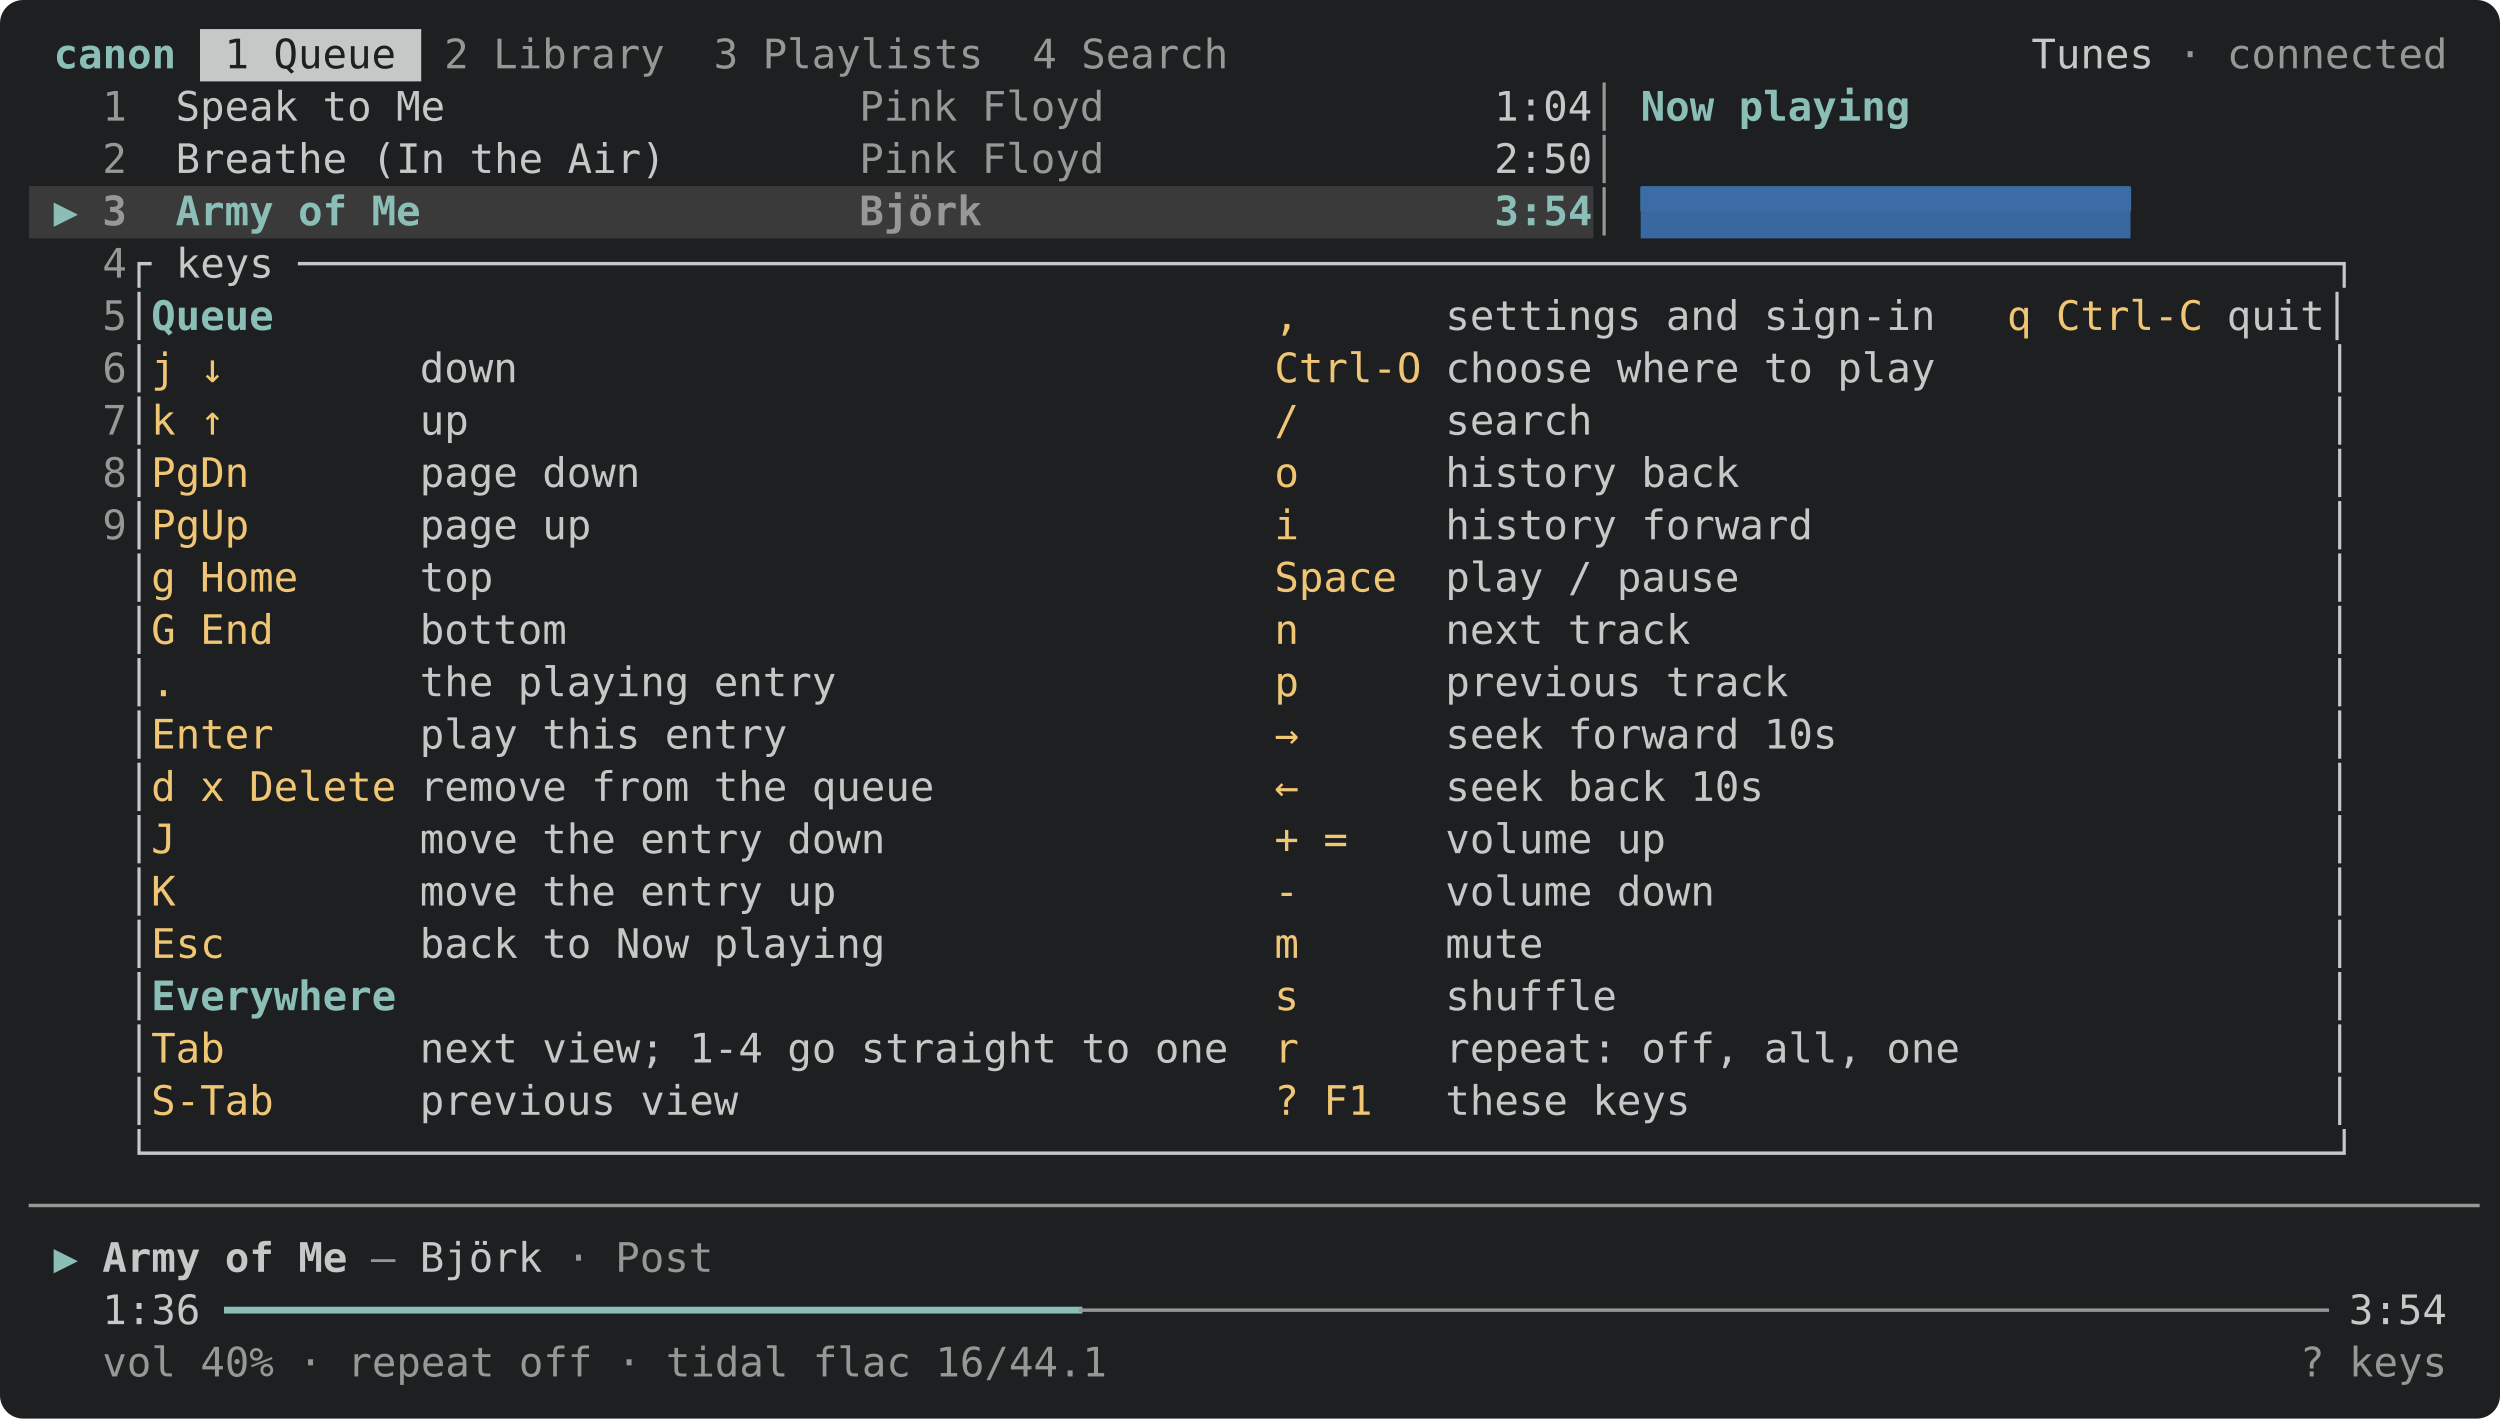
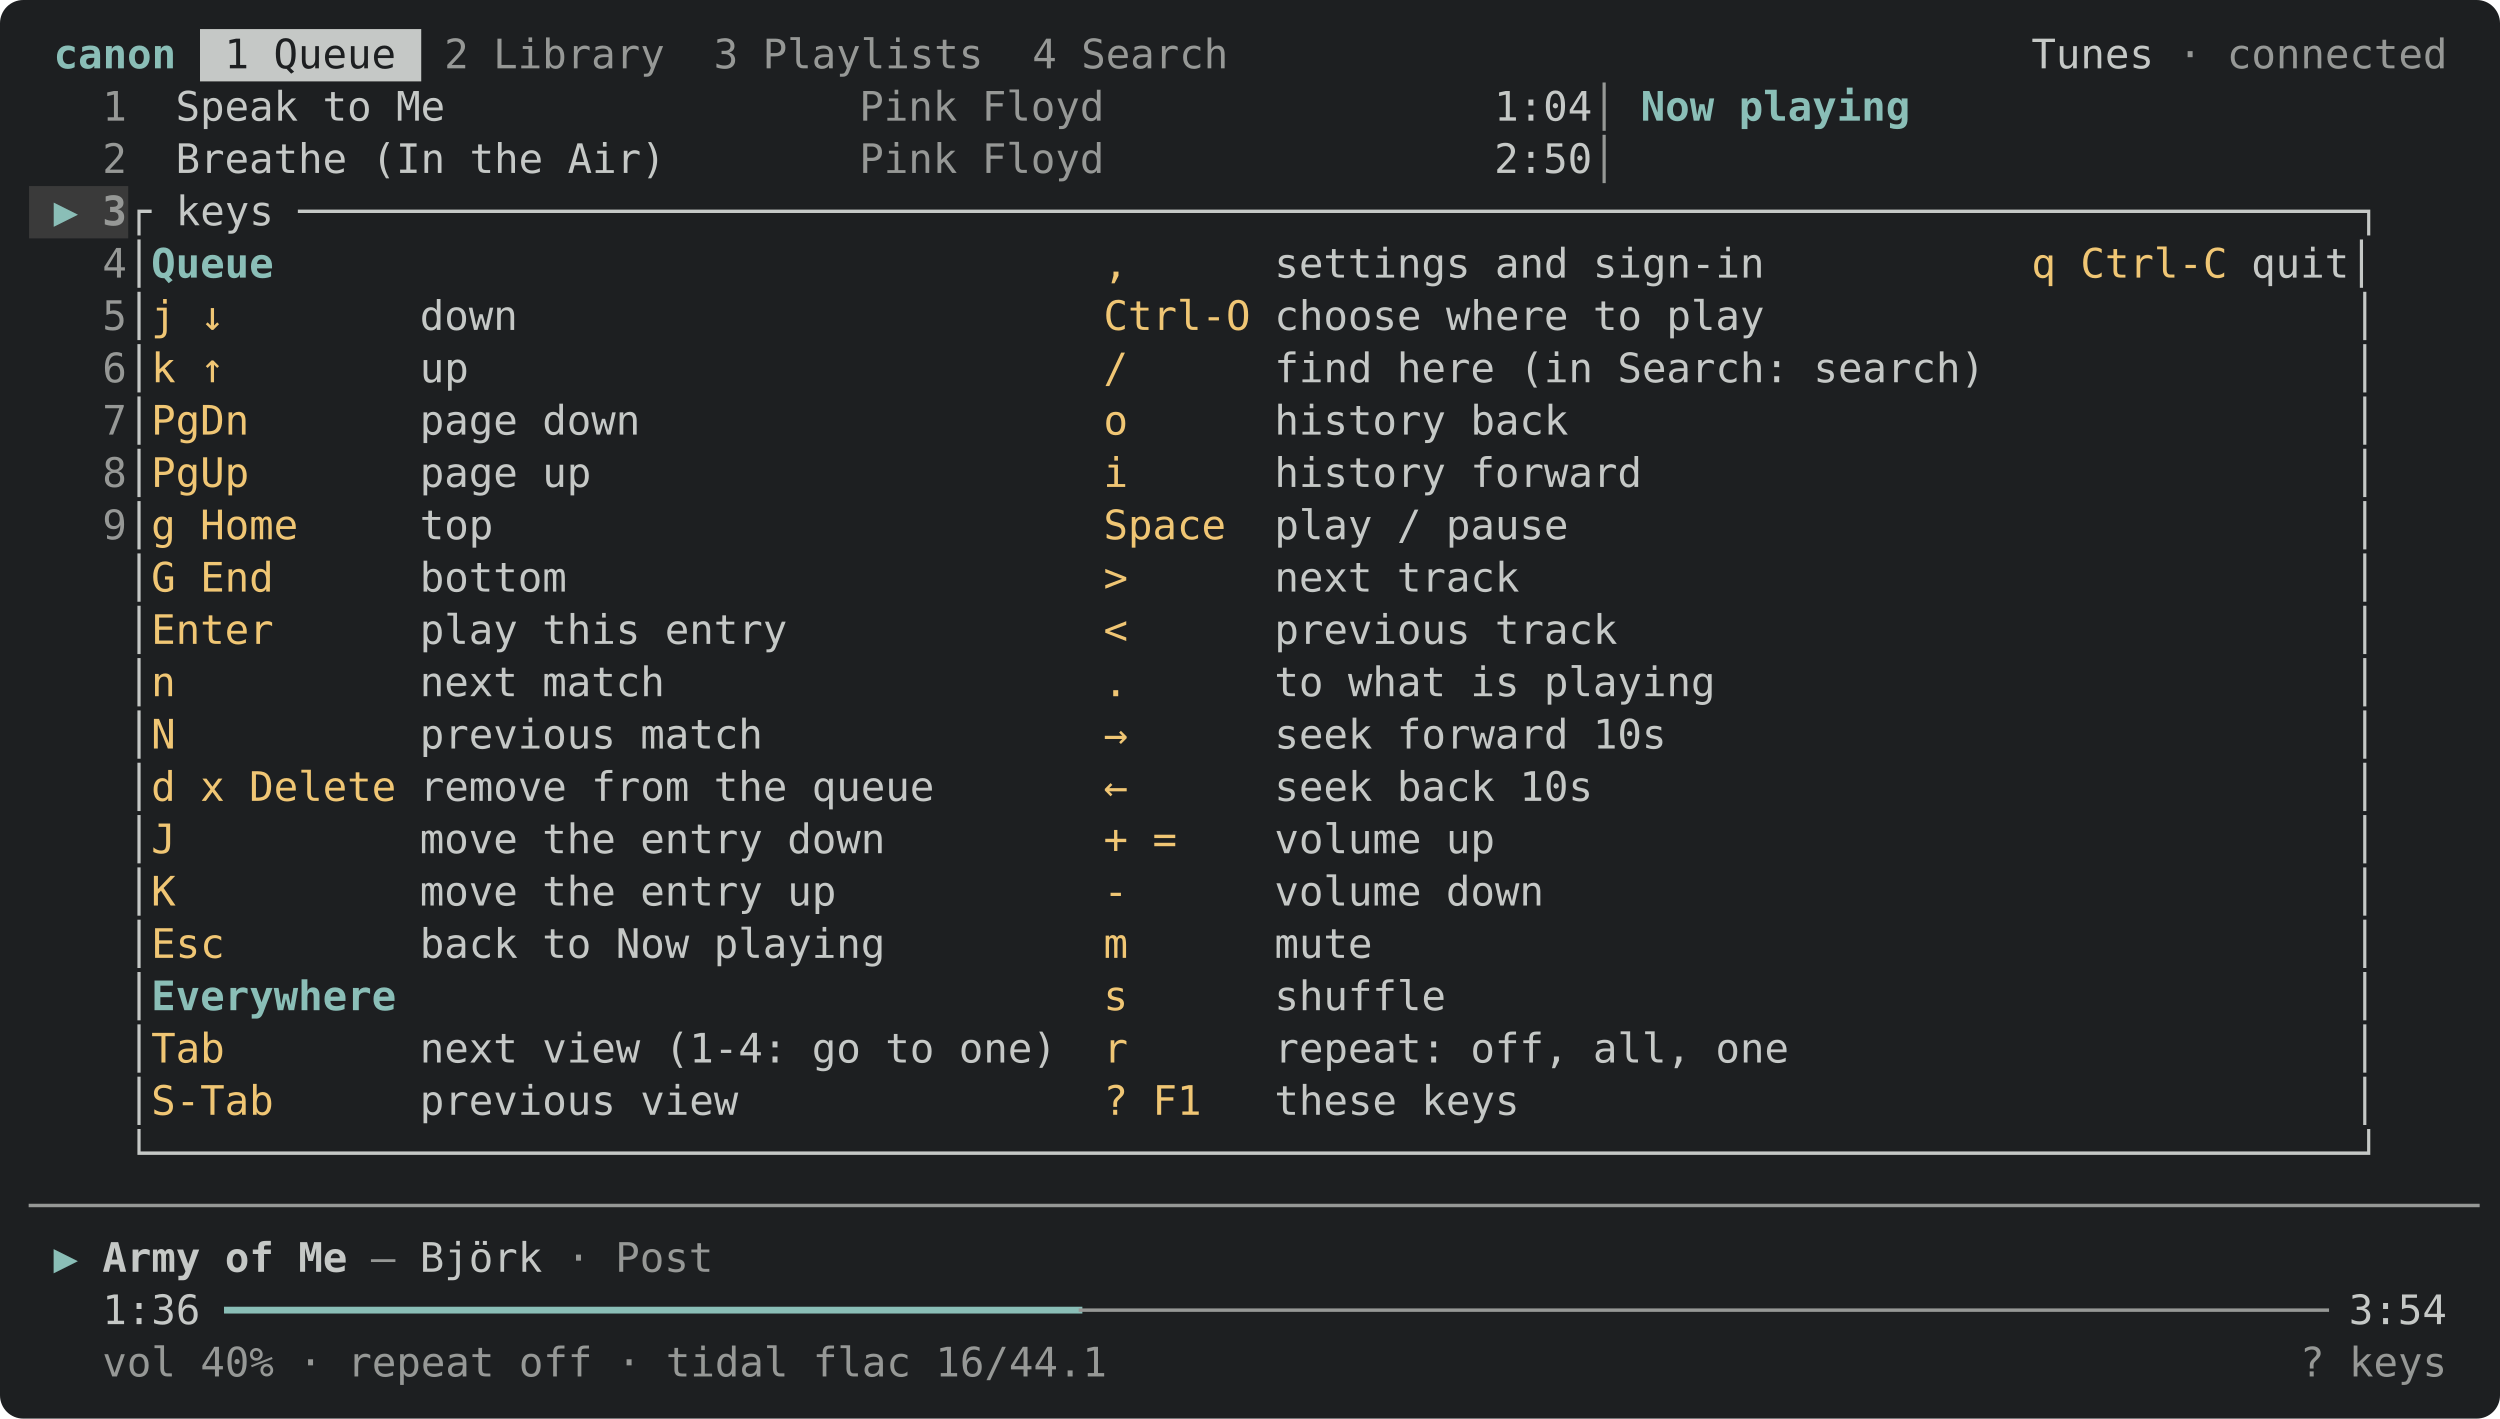
<svg xmlns="http://www.w3.org/2000/svg" width="860" height="488" viewBox="0 0 860 488" font-family="ui-monospace,'SF Mono','DejaVu Sans Mono',Menlo,Consolas,monospace" font-size="14">
  <style>
text{white-space:pre}
.b0{fill:#c5c8c6}
.b1{fill:#3a3a3a}
- .b2{fill:#3968a0}
.s0{fill:#8abeb7;font-weight:bold}
.s1{fill:#1d1f21}
.s2{fill:#969896}
.s3{fill:#969896;font-weight:bold}
- .s4{fill:#3b6ca5}
- .s5{fill:#f0c674}
- .s6{fill:#8abeb7}
- .s7{font-weight:bold}
+ .s4{fill:#f0c674}
+ .s5{fill:#8abeb7}
+ .s6{font-weight:bold}
</style>
  <rect x="0" y="0" width="860" height="488" rx="8" fill="#1d1f21" />
  <rect class="b0" x="68.8" y="10.0" width="76.1" height="18.0" />
-   <rect class="b1" x="10.0" y="64.0" width="538.1" height="18.0" />
-   <rect class="b2" x="564.4" y="64.0" width="168.5" height="18.0" />
+   <rect class="b1" x="10.0" y="64.0" width="34.1" height="18.0" />
  <g fill="#c5c8c6">
    <text xml:space="preserve" y="23.5">
      <tspan x="10.0" class="s0"> canon</tspan>
      <tspan x="68.8" class="s1"> 1 Queue</tspan>
      <tspan x="152.8" class="s2">2 Library  3 Playlists  4 Search</tspan>
      <tspan x="698.8">Tunes</tspan>
      <tspan x="749.2" class="s2">· connected</tspan>
    </text>
    <text xml:space="preserve" y="41.5">
      <tspan x="35.2" class="s2">1</tspan>
      <tspan x="60.4">Speak to Me</tspan>
      <tspan x="295.6" class="s2">Pink Floyd</tspan>
      <tspan x="514.0">1:04</tspan>
      <tspan x="547.6" class="s2">│</tspan>
      <tspan x="564.4" class="s0">Now playing</tspan>
    </text>
    <text xml:space="preserve" y="59.5">
      <tspan x="35.2" class="s2">2</tspan>
      <tspan x="60.4">Breathe (In the Air)</tspan>
      <tspan x="295.6" class="s2">Pink Floyd</tspan>
      <tspan x="514.0">2:50</tspan>
      <tspan x="547.6" class="s2">│</tspan>
    </text>
    <text xml:space="preserve" y="77.5">
      <tspan x="10.0" class="s0"> ▶</tspan>
      <tspan x="35.2" class="s3">3</tspan>
-       <tspan x="60.4" class="s0">Army of Me</tspan>
-       <tspan x="295.6" class="s3">Björk</tspan>
-       <tspan x="488.8" class="s0">   3:54</tspan>
-       <tspan x="547.6" class="s2">│</tspan>
-       <tspan x="564.4" class="s4">▀▀▀▀▀▀▀▀▀▀▀▀▀▀▀▀▀▀▀▀</tspan>
+       <tspan x="43.6">┌ keys ────────────────────────────────────────────────────────────────────────────────────┐</tspan>
    </text>
    <text xml:space="preserve" y="95.5">
      <tspan x="35.2" class="s2">4</tspan>
-       <tspan x="43.6">┌ keys ───────────────────────────────────────────────────────────────────────────────────┐</tspan>
+       <tspan x="43.6">│</tspan>
+       <tspan x="52.0" class="s0">Queue</tspan>
+       <tspan x="379.6" class="s4">,</tspan>
+       <tspan x="438.4">settings and sign-in</tspan>
+       <tspan x="698.8" class="s4">q Ctrl-C</tspan>
+       <tspan x="774.4">quit│</tspan>
    </text>
    <text xml:space="preserve" y="113.5">
      <tspan x="35.2" class="s2">5</tspan>
      <tspan x="43.6">│</tspan>
-       <tspan x="52.0" class="s0">Queue</tspan>
-       <tspan x="438.4" class="s5">,</tspan>
-       <tspan x="497.2">settings and sign-in</tspan>
-       <tspan x="690.4" class="s5">q Ctrl-C</tspan>
-       <tspan x="766.0">quit│</tspan>
+       <tspan x="52.0" class="s4">j ↓</tspan>
+       <tspan x="144.4">down</tspan>
+       <tspan x="379.6" class="s4">Ctrl-O</tspan>
+       <tspan x="438.4">choose where to play                        │</tspan>
    </text>
    <text xml:space="preserve" y="131.5">
      <tspan x="35.2" class="s2">6</tspan>
      <tspan x="43.6">│</tspan>
-       <tspan x="52.0" class="s5">j ↓</tspan>
-       <tspan x="144.4">down</tspan>
-       <tspan x="438.4" class="s5">Ctrl-O</tspan>
-       <tspan x="497.2">choose where to play                │</tspan>
+       <tspan x="52.0" class="s4">k ↑</tspan>
+       <tspan x="144.4">up</tspan>
+       <tspan x="379.6" class="s4">/</tspan>
+       <tspan x="438.4">find here (in Search: search)               │</tspan>
    </text>
    <text xml:space="preserve" y="149.5">
      <tspan x="35.2" class="s2">7</tspan>
      <tspan x="43.6">│</tspan>
-       <tspan x="52.0" class="s5">k ↑</tspan>
-       <tspan x="144.4">up</tspan>
-       <tspan x="438.4" class="s5">/</tspan>
-       <tspan x="497.2">search                              │</tspan>
+       <tspan x="52.0" class="s4">PgDn</tspan>
+       <tspan x="144.4">page down</tspan>
+       <tspan x="379.6" class="s4">o</tspan>
+       <tspan x="438.4">history back                                │</tspan>
    </text>
    <text xml:space="preserve" y="167.5">
      <tspan x="35.2" class="s2">8</tspan>
      <tspan x="43.6">│</tspan>
-       <tspan x="52.0" class="s5">PgDn</tspan>
-       <tspan x="144.4">page down</tspan>
-       <tspan x="438.4" class="s5">o</tspan>
-       <tspan x="497.2">history back                        │</tspan>
+       <tspan x="52.0" class="s4">PgUp</tspan>
+       <tspan x="144.4">page up</tspan>
+       <tspan x="379.6" class="s4">i</tspan>
+       <tspan x="438.4">history forward                             │</tspan>
    </text>
    <text xml:space="preserve" y="185.5">
      <tspan x="35.2" class="s2">9</tspan>
      <tspan x="43.6">│</tspan>
-       <tspan x="52.0" class="s5">PgUp</tspan>
-       <tspan x="144.4">page up</tspan>
-       <tspan x="438.4" class="s5">i</tspan>
-       <tspan x="497.2">history forward                     │</tspan>
+       <tspan x="52.0" class="s4">g Home</tspan>
+       <tspan x="144.4">top</tspan>
+       <tspan x="379.6" class="s4">Space</tspan>
+       <tspan x="438.4">play / pause                                │</tspan>
    </text>
    <text xml:space="preserve" y="203.5">
      <tspan x="43.6">│</tspan>
-       <tspan x="52.0" class="s5">g Home</tspan>
-       <tspan x="144.4">top</tspan>
-       <tspan x="438.4" class="s5">Space</tspan>
-       <tspan x="497.2">play / pause                        │</tspan>
+       <tspan x="52.0" class="s4">G End</tspan>
+       <tspan x="144.4">bottom</tspan>
+       <tspan x="379.6" class="s4">&gt;</tspan>
+       <tspan x="438.4">next track                                  │</tspan>
    </text>
    <text xml:space="preserve" y="221.5">
      <tspan x="43.6">│</tspan>
-       <tspan x="52.0" class="s5">G End</tspan>
-       <tspan x="144.4">bottom</tspan>
-       <tspan x="438.4" class="s5">n</tspan>
-       <tspan x="497.2">next track                          │</tspan>
+       <tspan x="52.0" class="s4">Enter</tspan>
+       <tspan x="144.4">play this entry</tspan>
+       <tspan x="379.6" class="s4">&lt;</tspan>
+       <tspan x="438.4">previous track                              │</tspan>
    </text>
    <text xml:space="preserve" y="239.5">
      <tspan x="43.6">│</tspan>
-       <tspan x="52.0" class="s5">.</tspan>
-       <tspan x="144.4">the playing entry</tspan>
-       <tspan x="438.4" class="s5">p</tspan>
-       <tspan x="497.2">previous track                      │</tspan>
+       <tspan x="52.0" class="s4">n</tspan>
+       <tspan x="144.4">next match</tspan>
+       <tspan x="379.6" class="s4">.</tspan>
+       <tspan x="438.4">to what is playing                          │</tspan>
    </text>
    <text xml:space="preserve" y="257.5">
      <tspan x="43.6">│</tspan>
-       <tspan x="52.0" class="s5">Enter</tspan>
-       <tspan x="144.4">play this entry</tspan>
-       <tspan x="438.4" class="s5">→</tspan>
-       <tspan x="497.2">seek forward 10s                    │</tspan>
+       <tspan x="52.0" class="s4">N</tspan>
+       <tspan x="144.4">previous match</tspan>
+       <tspan x="379.6" class="s4">→</tspan>
+       <tspan x="438.4">seek forward 10s                            │</tspan>
    </text>
    <text xml:space="preserve" y="275.5">
      <tspan x="43.6">│</tspan>
-       <tspan x="52.0" class="s5">d x Delete</tspan>
+       <tspan x="52.0" class="s4">d x Delete</tspan>
      <tspan x="144.4">remove from the queue</tspan>
-       <tspan x="438.4" class="s5">←</tspan>
-       <tspan x="497.2">seek back 10s                       │</tspan>
+       <tspan x="379.6" class="s4">←</tspan>
+       <tspan x="438.4">seek back 10s                               │</tspan>
    </text>
    <text xml:space="preserve" y="293.5">
      <tspan x="43.6">│</tspan>
-       <tspan x="52.0" class="s5">J</tspan>
+       <tspan x="52.0" class="s4">J</tspan>
      <tspan x="144.4">move the entry down</tspan>
-       <tspan x="438.4" class="s5">+ =</tspan>
-       <tspan x="497.2">volume up                           │</tspan>
+       <tspan x="379.6" class="s4">+ =</tspan>
+       <tspan x="438.4">volume up                                   │</tspan>
    </text>
    <text xml:space="preserve" y="311.5">
      <tspan x="43.6">│</tspan>
-       <tspan x="52.0" class="s5">K</tspan>
+       <tspan x="52.0" class="s4">K</tspan>
      <tspan x="144.4">move the entry up</tspan>
-       <tspan x="438.4" class="s5">-</tspan>
-       <tspan x="497.2">volume down                         │</tspan>
+       <tspan x="379.6" class="s4">-</tspan>
+       <tspan x="438.4">volume down                                 │</tspan>
    </text>
    <text xml:space="preserve" y="329.5">
      <tspan x="43.6">│</tspan>
-       <tspan x="52.0" class="s5">Esc</tspan>
+       <tspan x="52.0" class="s4">Esc</tspan>
      <tspan x="144.4">back to Now playing</tspan>
-       <tspan x="438.4" class="s5">m</tspan>
-       <tspan x="497.2">mute                                │</tspan>
+       <tspan x="379.6" class="s4">m</tspan>
+       <tspan x="438.4">mute                                        │</tspan>
    </text>
    <text xml:space="preserve" y="347.5">
      <tspan x="43.6">│</tspan>
      <tspan x="52.0" class="s0">Everywhere</tspan>
-       <tspan x="438.4" class="s5">s</tspan>
-       <tspan x="497.2">shuffle                             │</tspan>
+       <tspan x="379.6" class="s4">s</tspan>
+       <tspan x="438.4">shuffle                                     │</tspan>
    </text>
    <text xml:space="preserve" y="365.5">
      <tspan x="43.6">│</tspan>
-       <tspan x="52.0" class="s5">Tab</tspan>
-       <tspan x="144.4">next view; 1-4 go straight to one</tspan>
-       <tspan x="438.4" class="s5">r</tspan>
-       <tspan x="497.2">repeat: off, all, one               │</tspan>
+       <tspan x="52.0" class="s4">Tab</tspan>
+       <tspan x="144.4">next view (1-4: go to one)</tspan>
+       <tspan x="379.6" class="s4">r</tspan>
+       <tspan x="438.4">repeat: off, all, one                       │</tspan>
    </text>
    <text xml:space="preserve" y="383.5">
      <tspan x="43.6">│</tspan>
-       <tspan x="52.0" class="s5">S-Tab</tspan>
+       <tspan x="52.0" class="s4">S-Tab</tspan>
      <tspan x="144.4">previous view</tspan>
-       <tspan x="438.4" class="s5">? F1</tspan>
-       <tspan x="497.2">these keys                          │</tspan>
+       <tspan x="379.6" class="s4">? F1</tspan>
+       <tspan x="438.4">these keys                                  │</tspan>
    </text>
    <text xml:space="preserve" y="401.5">
-       <tspan x="43.6">└─────────────────────────────────────────────────────────────────────────────────────────┘</tspan>
+       <tspan x="43.6">└──────────────────────────────────────────────────────────────────────────────────────────┘</tspan>
    </text>
    <text xml:space="preserve" y="419.5">
      <tspan x="10.0" class="s2">────────────────────────────────────────────────────────────────────────────────────────────────────</tspan>
    </text>
    <text xml:space="preserve" y="437.5">
-       <tspan x="18.4" class="s6">▶</tspan>
-       <tspan x="35.2" class="s7">Army of Me</tspan>
+       <tspan x="18.4" class="s5">▶</tspan>
+       <tspan x="35.2" class="s6">Army of Me</tspan>
      <tspan x="127.6" class="s2">—</tspan>
      <tspan x="144.4">Björk</tspan>
      <tspan x="194.8" class="s2">· Post</tspan>
    </text>
    <text xml:space="preserve" y="455.5">
      <tspan x="35.2">1:36</tspan>
-       <tspan x="77.2" class="s6">━━━━━━━━━━━━━━━━━━━━━━━━━━━━━━━━━━━</tspan>
+       <tspan x="77.2" class="s5">━━━━━━━━━━━━━━━━━━━━━━━━━━━━━━━━━━━</tspan>
      <tspan x="371.2" class="s2">───────────────────────────────────────────────────</tspan>
      <tspan x="808.0">3:54</tspan>
    </text>
    <text xml:space="preserve" y="473.5">
      <tspan x="35.2" class="s2">vol 40% · repeat off · tidal flac 16/44.1</tspan>
      <tspan x="791.2" class="s2">? keys</tspan>
    </text>
  </g>
</svg>
